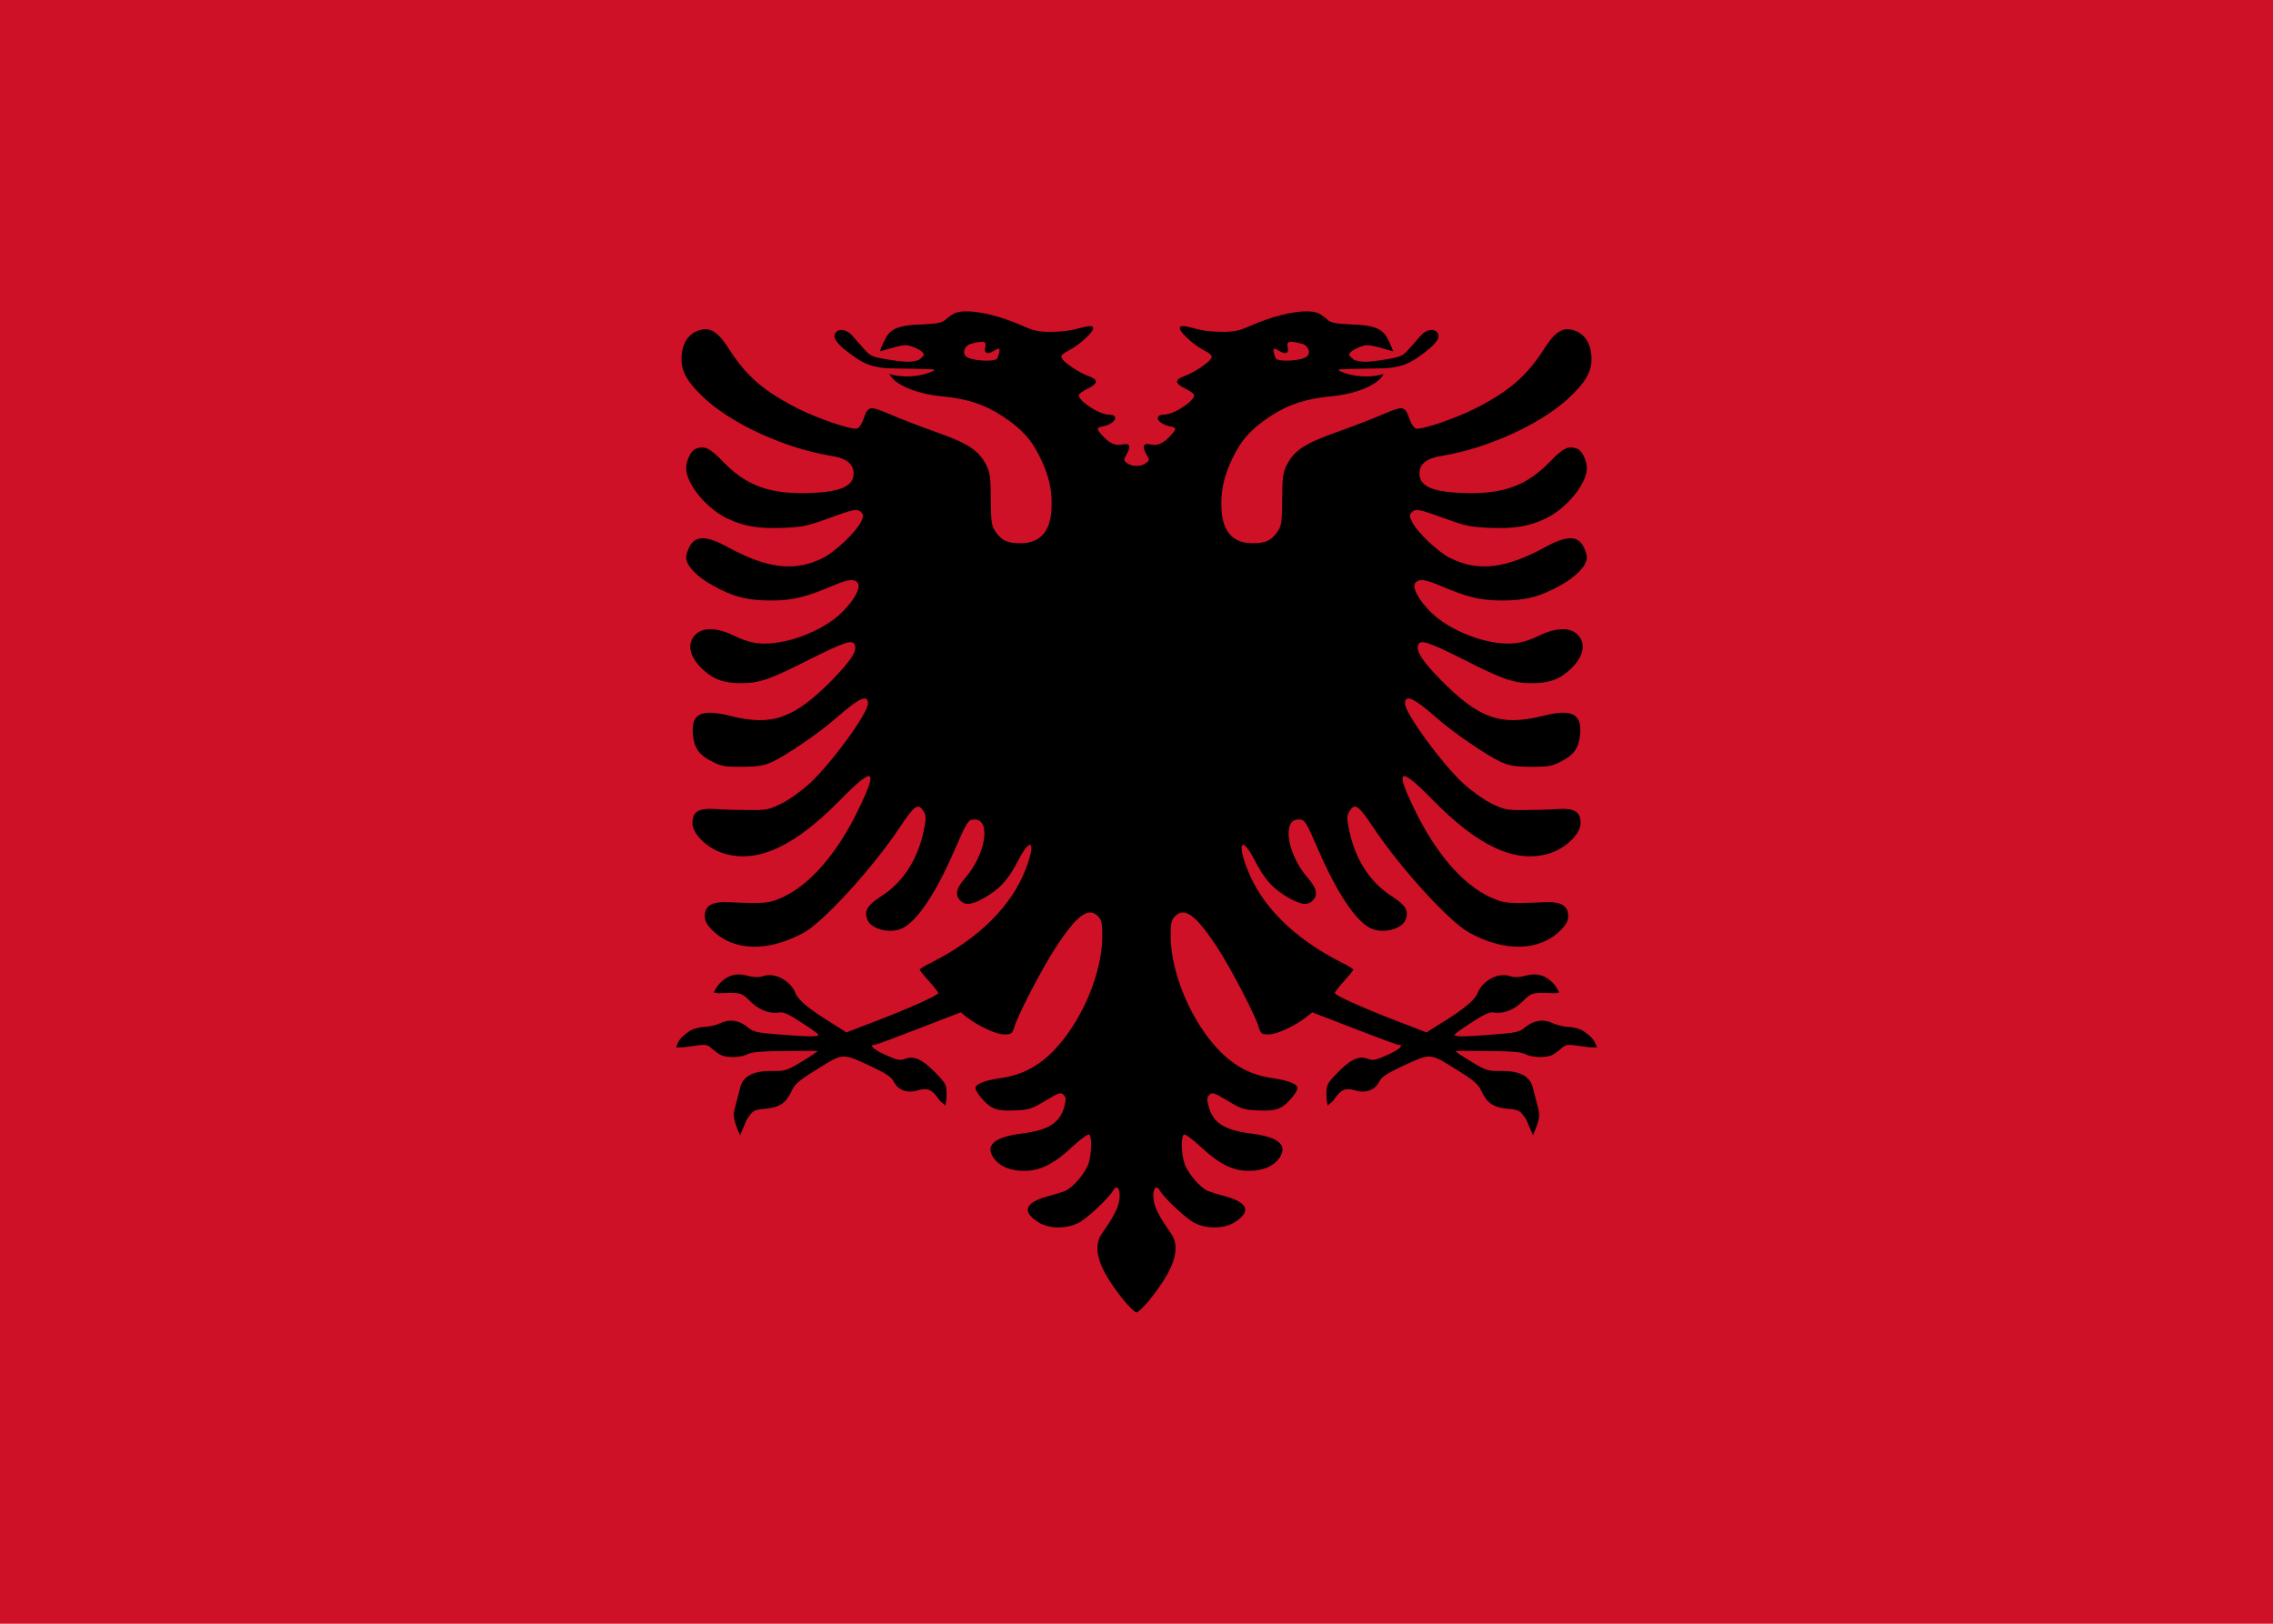
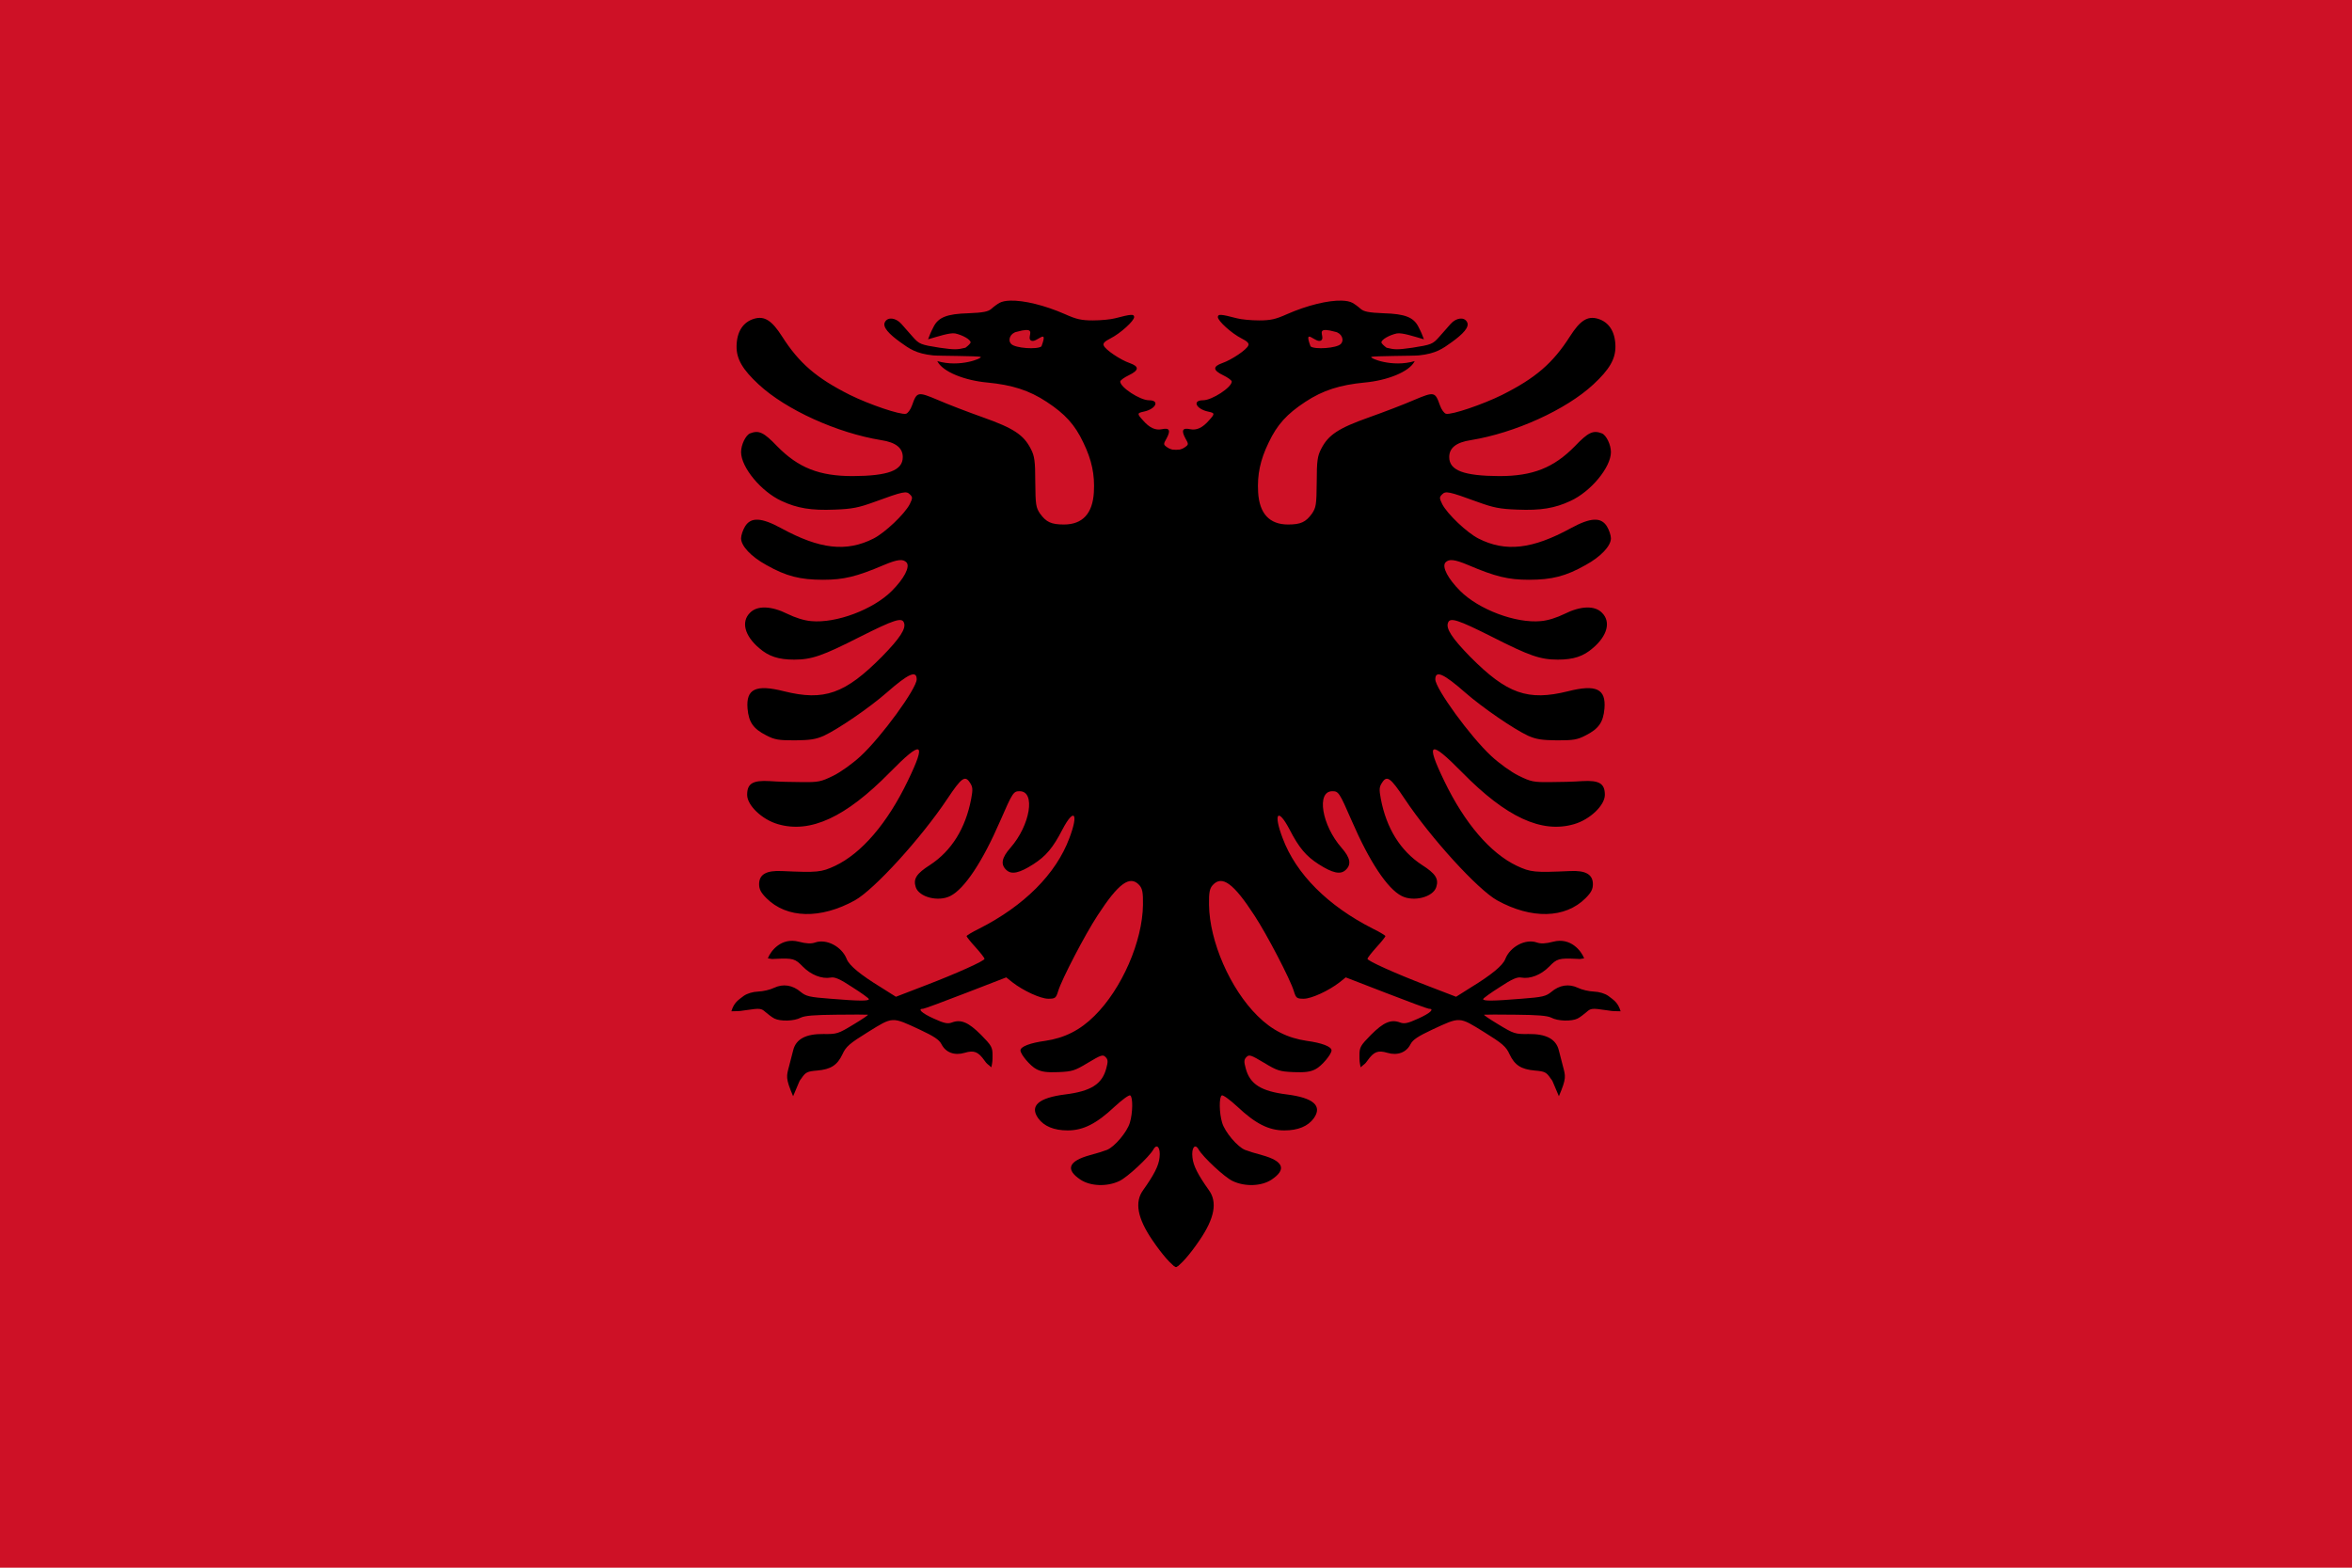
- <svg xmlns="http://www.w3.org/2000/svg" xmlns:xlink="http://www.w3.org/1999/xlink" width="700px" height="500px" viewBox="-350 -250 700 500">
-   <rect id="field" x="-50%" y="-50%" width="100%" height="100%" fill="#ce1126" />
-   <g id="eagle" fill="black">
-     <path id="righthalf" d="   M 52.844,-154.122 C 54.282,-154.08 55.47,-153.848 56.281,-153.403   C 56.981,-153.021 58.111,-152.196 58.875,-151.497 C 59.893,-150.606   61.447,-150.281 66.219,-150.09 C 73.027,-149.899 75.754,-148.8   77.281,-145.809 C 78.363,-143.709 78.359,-143.546 79.062,-141.778   C 75.904,-142.678 72.124,-143.971 70.406,-143.653 C 68.052,-143.144   65.5,-141.7 65.5,-140.809 C 65.5,-140.491 66.265,-139.727 67.156,-139.09   C 69.793,-138.442 70.655,-138.442 75.312,-139.09 C 81.421,-140.045   81.87,-140.237 83.906,-142.528 C 85.052,-143.864 86.703,-145.697   87.594,-146.715 C 89.375,-148.688 91.922,-148.996 92.812,-147.278 C   93.703,-145.687 91.405,-143.384 87.969,-140.903 C 84.978,-138.74   82.877,-137.225 77.469,-136.653 C 75.783,-136.462 62.918,-136.519   62.281,-136.153 C 61.645,-135.787 68.899,-132.686 76.125,-134.84   C 74.407,-131.341 67.219,-128.633 60.156,-127.997 C 52.267,-127.233   46.849,-125.531 41.25,-121.84 C 35.333,-117.959 32.235,-114.534 29.562,-108.872   C 26.827,-103.272 25.869,-98.563 26.188,-93.028 C 26.569,-86.22 29.802,-82.715   35.719,-82.715 C 39.791,-82.715 41.403,-83.479 43.375,-86.215 C 44.648,-88.124   44.811,-88.993 44.875,-96.247 C 44.875,-103.055 45.136,-104.582 46.281,-106.809 C   48.572,-111.327 51.829,-113.436 61.5,-116.872 C 66.336,-118.59 72.819,-121.066   76,-122.465 C 82.363,-125.138 82.629,-125.073 84.156,-120.747 C 84.665,-119.283   85.552,-118.155 86.125,-118.028 C 87.97,-117.646 97.828,-121.005 104,-124.059   C 114.626,-129.404 120.153,-134.126 125.625,-142.715 C 128.87,-147.805   131.225,-149.262 134.406,-148.372 C 138.033,-147.354 140.061,-144.235   140.125,-139.59 C 140.189,-135.518 138.216,-132.144 133.062,-127.372 C   124.346,-119.291 108.061,-111.912 94,-109.622 C 89.355,-108.922 87.125,-107.142   87.125,-104.215 C 87.125,-99.952 91.768,-98.216 103.094,-98.153 C 113.719,-98.153   120.412,-100.781 127.156,-107.653 C 131.483,-112.17 133.013,-112.859   135.812,-111.778 C 137.212,-111.205 138.688,-108.163 138.688,-105.809 C   138.688,-100.973 132.304,-93.206 125.75,-90.215 C 120.851,-87.925 116.352,-87.147   108.844,-87.465 C 103.245,-87.656 101.147,-88.122 96.375,-89.84 C 86.831,-93.34   85.989,-93.454 84.844,-92.309 C 83.953,-91.418 83.952,-91.156 84.906,-89.184 C   86.561,-86.003 92.811,-80.092 96.438,-78.247 C 105.091,-73.856 113.594,-74.815   125.938,-81.559 C 132.237,-84.995 135.561,-85.112 137.406,-82.122 C   138.106,-80.976 138.688,-79.263 138.688,-78.309 C 138.688,-75.891 135.493,-72.45   130.594,-69.778 C 124.295,-66.215 119.848,-65.09 112.531,-65.09 C   105.978,-65.09 101.841,-66.088 93.188,-69.778 C 88.797,-71.623 87.02,-71.832   85.875,-70.559 C 84.793,-69.159 86.68,-65.473 90.625,-61.528 C 96.542,-55.611   108.327,-51.139 116.344,-51.903 C 118.634,-52.094 121.425,-53.006   123.906,-54.215 C 128.996,-56.76 133.522,-56.945 135.812,-54.59   C 138.739,-51.727 137.582,-47.254 132.938,-43.309 C 129.883,-40.637   126.713,-39.622 121.75,-39.622 C 116.151,-39.622 112.711,-40.827 100.812,-46.872   C 89.932,-52.343 87.386,-53.184 86.75,-51.403 C 85.986,-49.558 88.024,-46.444   93.75,-40.59 C 105.521,-28.692 112.211,-26.347 125,-29.528 C 134.035,-31.818   137.134,-30.263 136.625,-24.028 C 136.243,-19.638 134.792,-17.565 130.656,-15.465   C 127.984,-14.066 126.717,-13.872 121.5,-13.872 C 116.601,-13.935 114.89,-14.195   112.281,-15.34 C 107.764,-17.44 97.818,-24.222 92.219,-29.122 C 85.347,-35.166   82.688,-36.331 82.688,-33.34 C 82.688,-30.414 93.882,-15.012 100.562,-8.84   C 103.108,-6.486 106.927,-3.736 109.281,-2.59 C 113.162,-0.682   114,-0.495 119.281,-0.559 C 122.399,-0.559 127.019,-0.681   129.5,-0.872 C 134.972,-1.19 136.75,-0.123 136.75,3.503 C 136.75,6.876   131.995,11.384 126.969,12.847 C 116.598,15.901 105.279,10.631 91.281,-3.622 C   80.91,-14.184 79.423,-13.532 85.531,-0.934 C 92.021,12.555 100.256,22.151   108.719,26.16 C 113.109,28.196 114.236,28.325 125.625,27.816 C 130.651,27.561   132.938,28.886 132.938,32.003 C 132.938,33.594 132.375,34.691 130.594,36.472 C   124.104,42.962 113.35,43.204 102.406,37.16 C 96.234,33.724 81.21,17.257   72.875,4.722 C 68.421,-1.959 67.277,-2.788 65.75,-0.434 C 64.796,0.966   64.74,1.731 65.312,4.785 C 67.094,14.201 71.598,21.393 78.406,25.847   C 82.796,28.647 83.827,30.301 83,32.91 C 81.982,36.155 75.755,37.726   71.938,35.753 C 67.42,33.463 61.693,24.826 56.094,11.91 C 52.085,2.684   51.816,2.347 49.844,2.347 C 44.69,2.347 46.482,13.189 52.781,20.378   C 55.581,23.56 56.035,25.722 54.062,27.503 C 52.408,29.03 49.921,28.459   45.531,25.66 C 41.459,23.051 39.24,20.418 36.25,14.628 C 32.496,7.439   30.946,9.299 34,17.316 C 38.263,28.769 48.465,38.938 62.781,46.191 C   65.008,47.273 66.781,48.375 66.781,48.566 C 66.781,48.757 65.497,50.41   63.906,52.128 C 62.316,53.91 61.062,55.498 61.062,55.816 C 61.062,56.452   69.755,60.402 80.062,64.347 L 89.312,67.91 L 94.062,64.91 C 100.616,60.901   104.236,57.914 105,55.878 C 106.527,51.934 111.436,49.325 115.062,50.597 C   116.335,51.043 117.863,50.983 120.281,50.347 C 125.88,48.884 129.282,53.345   130.156,55.66 C 128.22,55.948 129.149,55.88 127.781,55.816 C 122.055,55.561   121.481,55.74 119,58.285 C 116.391,60.957 112.893,62.294 110.094,61.785 C   108.821,61.53 107.164,62.238 103.219,64.847 C 100.292,66.692 97.938,68.405   97.938,68.66 C 97.938,69.296 100.929,69.298 110.219,68.535 C 116.836,68.026   117.938,67.778 119.656,66.378 C 122.265,64.151 125.262,63.699 128.125,65.035   C 129.398,65.671 131.659,66.19 133.25,66.253 C 134.968,66.317 136.762,66.865   137.844,67.628 C 139.689,69.028 140.932,69.749 141.781,72.535 C 138.326,72.477   139.45,72.478 136.969,72.16 C 132.706,71.523 132.242,71.576 130.906,72.785   C 130.079,73.485 128.826,74.465 128.062,74.847 C 126.154,75.802 121.756,75.711   119.656,74.566 C 118.32,73.93 115.31,73.692 108.375,73.628 C 103.158,73.565   98.599,73.565 98.281,73.628 C 97.9,73.628 99.981,75.035 102.844,76.753 C   107.743,79.744 108.207,79.848 112.406,79.785 C 118.005,79.721 121.172,81.378   122.062,84.941 C 122.381,86.213 122.962,88.51 123.344,89.91 C 124.235,93.282   124.573,93.803 122.094,99.628 C 119.384,93.246 120.296,95.181 119.469,93.972   C 118.133,92 117.619,91.695 114.438,91.441 C 110.047,91.059 107.998,89.722   106.344,86.222 C 105.262,83.804 104.072,82.786 98.219,79.16 C 90.202,74.197   90.691,74.21 81.656,78.41 C 77.202,80.509 75.545,81.571 74.781,83.035   C 73.445,85.707 70.588,86.739 67.406,85.785 C 64.416,84.894 63.099,85.39   61.062,88.253 C 60.204,89.494 60.146,89.25 58.875,90.41 C 58.519,88.628   58.5,88.379 58.5,86.597 C 58.5,83.988 58.815,83.47 62.188,80.035 C 66.132,76.09   68.543,75.016 71.406,76.097 C 72.742,76.606 73.845,76.438 77.281,74.847 C   81.099,73.129 82.566,71.722 80.594,71.722 C 80.212,71.722 74.031,69.427   66.969,66.691 L 54.125,61.722 L 52.219,63.253 C 48.719,65.989 43.168,68.535   40.75,68.535 C 38.523,68.535 38.262,68.356 37.562,66.066 C 36.481,62.439   29.04,48.112 25.031,42.003 C 18.35,31.696 14.678,29.007 11.688,32.316 C   10.733,33.398 10.468,34.621 10.531,38.566 C 10.659,50.21 17.283,65.414   26,74.003 C 30.581,78.584 35.611,81.081 41.719,81.972 C 46.427,82.608   49.594,83.795 49.594,85.003 C 49.594,86.276 46.472,89.985 44.5,91.003 C   42.782,91.894 41.127,92.068 37.5,91.941 C 33.11,91.75 32.293,91.517   28.094,88.972 C 23.958,86.491 23.327,86.27 22.5,87.097 C 21.673,87.924   21.614,88.525 22.25,90.816 C 23.586,95.779 27.135,98.048 35.406,99.066 C   43.869,100.148 46.737,102.715 43.938,106.66 C 42.092,109.205 38.921,110.535   34.531,110.535 C 29.568,110.535 25.288,108.348 19.625,103.003 C 17.207,100.776   14.976,99.124 14.594,99.378 C 13.703,99.887 13.764,104.979 14.719,108.097 C   15.61,111.088 19.613,115.799 22.031,116.753 C 22.986,117.135 25.434,117.901   27.406,118.41 C 34.342,120.318 35.337,123.008 30.438,126.253 C 27.256,128.353   21.975,128.536 18.094,126.691 C 15.549,125.546 8.555,118.983 7.219,116.628   C 6.073,114.529 4.868,116.073 5.25,119.191 C 5.505,121.8 7.033,124.73   10.469,129.566 C 13.268,133.383 12.303,138.536 7.531,145.535 C 4.364,150.205   1.391,153.537 0,154.128 C -0.273,154.012 -0.615,153.758 -1,153.441 L -1,-106.59   C -0.669,-106.523 -0.336,-106.47 0,-106.465 C 1.048,-106.479 2.119,-106.804   2.906,-107.403 C 4.052,-108.23 4.05,-108.338 2.969,-110.247 C 1.633,-112.728   2.083,-113.631 4.438,-113.122 C 6.537,-112.676 8.432,-113.516 10.531,-115.934 C   12.44,-118.034 12.445,-118.27 10.281,-118.715 C 6.4,-119.542 5.062,-122.34   8.625,-122.34 C 11.488,-122.34 17.845,-126.495 17.781,-128.34 C 17.718,-128.722   16.526,-129.609 15.062,-130.309 C 11.754,-131.9 11.665,-133.102 14.719,-134.184   C 17.709,-135.202 22.617,-138.504 23.062,-139.84 C 23.381,-140.477   22.688,-141.168 20.906,-142.059 C 17.661,-143.713 13.344,-147.663   13.344,-148.872 C 13.344,-149.89 14.285,-149.833 19.375,-148.497   C 20.775,-148.115 23.955,-147.809 26.5,-147.809 C 30.19,-147.809   31.781,-148.187 35.344,-149.778 C 41.834,-152.641 48.528,-154.247   52.844,-154.122 z M 47.844,-144.747 C 45.05,-144.878 47.594,-142.282   46.25,-141.403 C 44.596,-140.321 40.524,-145.903 42.906,-139.528 C 44.242,-138.446   51.259,-138.942 52.531,-140.278 C 53.804,-141.55 52.786,-143.802 50.75,-144.184   C 49.425,-144.562 48.489,-144.716 47.844,-144.747 z   " />
-     <use xlink:href="#righthalf" transform="scale(-1,1)" />
+ <svg xmlns="http://www.w3.org/2000/svg" xmlns:xlink="http://www.w3.org/1999/xlink" width="700" height="466.67" viewBox="-350 -250 700 500" id="svg2" version="1.0">
+   <defs id="defs12">
+     </defs>
+   <rect id="field" x="-374.997" y="-250" width="749.995" height="500" style="fill:#ce1126" />
+   <g id="eagle" style="fill:#000000">
+     <path id="righthalf" d="M 52.844,-154.122 C 54.282,-154.08 55.47,-153.848 56.281,-153.403 C 56.981,-153.021 58.111,-152.196 58.875,-151.497 C 59.893,-150.606 61.447,-150.281 66.219,-150.09 C 73.027,-149.899 75.754,-148.8 77.281,-145.809 C 78.363,-143.709 78.359,-143.546 79.062,-141.778 C 75.904,-142.678 72.124,-143.971 70.406,-143.653 C 68.052,-143.144 65.5,-141.7 65.5,-140.809 C 65.5,-140.491 66.265,-139.727 67.156,-139.09 C 69.793,-138.442 70.655,-138.442 75.312,-139.09 C 81.421,-140.045 81.87,-140.237 83.906,-142.528 C 85.052,-143.864 86.703,-145.697 87.594,-146.715 C 89.375,-148.688 91.922,-148.996 92.812,-147.278 C 93.703,-145.687 91.405,-143.384 87.969,-140.903 C 84.978,-138.74 82.877,-137.225 77.469,-136.653 C 75.783,-136.462 62.918,-136.519 62.281,-136.153 C 61.645,-135.787 68.899,-132.686 76.125,-134.84 C 74.407,-131.341 67.219,-128.633 60.156,-127.997 C 52.267,-127.233 46.849,-125.531 41.25,-121.84 C 35.333,-117.959 32.235,-114.534 29.562,-108.872 C 26.827,-103.272 25.869,-98.563 26.188,-93.028 C 26.569,-86.22 29.802,-82.715 35.719,-82.715 C 39.791,-82.715 41.403,-83.479 43.375,-86.215 C 44.648,-88.124 44.811,-88.993 44.875,-96.247 C 44.875,-103.055 45.136,-104.582 46.281,-106.809 C 48.572,-111.327 51.829,-113.436 61.5,-116.872 C 66.336,-118.59 72.819,-121.066 76,-122.465 C 82.363,-125.138 82.629,-125.073 84.156,-120.747 C 84.665,-119.283 85.552,-118.155 86.125,-118.028 C 87.97,-117.646 97.828,-121.005 104,-124.059 C 114.626,-129.404 120.153,-134.126 125.625,-142.715 C 128.87,-147.805 131.225,-149.262 134.406,-148.372 C 138.033,-147.354 140.061,-144.235 140.125,-139.59 C 140.189,-135.518 138.216,-132.144 133.062,-127.372 C 124.346,-119.291 108.061,-111.912 94,-109.622 C 89.355,-108.922 87.125,-107.142 87.125,-104.215 C 87.125,-99.952 91.768,-98.216 103.094,-98.153 C 113.719,-98.153 120.412,-100.781 127.156,-107.653 C 131.483,-112.17 133.013,-112.859 135.812,-111.778 C 137.212,-111.205 138.688,-108.163 138.688,-105.809 C 138.688,-100.973 132.304,-93.206 125.75,-90.215 C 120.851,-87.925 116.352,-87.147 108.844,-87.465 C 103.245,-87.656 101.147,-88.122 96.375,-89.84 C 86.831,-93.34 85.989,-93.454 84.844,-92.309 C 83.953,-91.418 83.952,-91.156 84.906,-89.184 C 86.561,-86.003 92.811,-80.092 96.438,-78.247 C 105.091,-73.856 113.594,-74.815 125.938,-81.559 C 132.237,-84.995 135.561,-85.112 137.406,-82.122 C 138.106,-80.976 138.688,-79.263 138.688,-78.309 C 138.688,-75.891 135.493,-72.45 130.594,-69.778 C 124.295,-66.215 119.848,-65.09 112.531,-65.09 C 105.978,-65.09 101.841,-66.088 93.188,-69.778 C 88.797,-71.623 87.02,-71.832 85.875,-70.559 C 84.793,-69.159 86.68,-65.473 90.625,-61.528 C 96.542,-55.611 108.327,-51.139 116.344,-51.903 C 118.634,-52.094 121.425,-53.006 123.906,-54.215 C 128.996,-56.76 133.522,-56.945 135.812,-54.59 C 138.739,-51.727 137.582,-47.254 132.938,-43.309 C 129.883,-40.637 126.713,-39.622 121.75,-39.622 C 116.151,-39.622 112.711,-40.827 100.812,-46.872 C 89.932,-52.343 87.386,-53.184 86.75,-51.403 C 85.986,-49.558 88.024,-46.444 93.75,-40.59 C 105.521,-28.692 112.211,-26.347 125,-29.528 C 134.035,-31.818 137.134,-30.263 136.625,-24.028 C 136.243,-19.638 134.792,-17.565 130.656,-15.465 C 127.984,-14.066 126.717,-13.872 121.5,-13.872 C 116.601,-13.935 114.89,-14.195 112.281,-15.34 C 107.764,-17.44 97.818,-24.222 92.219,-29.122 C 85.347,-35.166 82.688,-36.331 82.688,-33.34 C 82.688,-30.414 93.882,-15.012 100.562,-8.84 C 103.108,-6.486 106.927,-3.736 109.281,-2.59 C 113.162,-0.682 114,-0.495 119.281,-0.559 C 122.399,-0.559 127.019,-0.681 129.5,-0.872 C 134.972,-1.19 136.75,-0.123 136.75,3.503 C 136.75,6.876 131.995,11.384 126.969,12.847 C 116.598,15.901 105.279,10.631 91.281,-3.622 C 80.91,-14.184 79.423,-13.532 85.531,-0.934 C 92.021,12.555 100.256,22.151 108.719,26.16 C 113.109,28.196 114.236,28.325 125.625,27.816 C 130.651,27.561 132.938,28.886 132.938,32.003 C 132.938,33.594 132.375,34.691 130.594,36.472 C 124.104,42.962 113.35,43.204 102.406,37.16 C 96.234,33.724 81.21,17.257 72.875,4.722 C 68.421,-1.959 67.277,-2.788 65.75,-0.434 C 64.796,0.966 64.74,1.731 65.312,4.785 C 67.094,14.201 71.598,21.393 78.406,25.847 C 82.796,28.647 83.827,30.301 83,32.91 C 81.982,36.155 75.755,37.726 71.938,35.753 C 67.42,33.463 61.693,24.826 56.094,11.91 C 52.085,2.684 51.816,2.347 49.844,2.347 C 44.69,2.347 46.482,13.189 52.781,20.378 C 55.581,23.56 56.035,25.722 54.062,27.503 C 52.408,29.03 49.921,28.459 45.531,25.66 C 41.459,23.051 39.24,20.418 36.25,14.628 C 32.496,7.439 30.946,9.299 34,17.316 C 38.263,28.769 48.465,38.938 62.781,46.191 C 65.008,47.273 66.781,48.375 66.781,48.566 C 66.781,48.757 65.497,50.41 63.906,52.128 C 62.316,53.91 61.062,55.498 61.062,55.816 C 61.062,56.452 69.755,60.402 80.062,64.347 L 89.312,67.91 L 94.062,64.91 C 100.616,60.901 104.236,57.914 105,55.878 C 106.527,51.934 111.436,49.325 115.062,50.597 C 116.335,51.043 117.863,50.983 120.281,50.347 C 125.88,48.884 129.282,53.345 130.156,55.66 C 128.22,55.948 129.149,55.88 127.781,55.816 C 122.055,55.561 121.481,55.74 119,58.285 C 116.391,60.957 112.893,62.294 110.094,61.785 C 108.821,61.53 107.164,62.238 103.219,64.847 C 100.292,66.692 97.938,68.405 97.938,68.66 C 97.938,69.296 100.929,69.298 110.219,68.535 C 116.836,68.026 117.938,67.778 119.656,66.378 C 122.265,64.151 125.262,63.699 128.125,65.035 C 129.398,65.671 131.659,66.19 133.25,66.253 C 134.968,66.317 136.762,66.865 137.844,67.628 C 139.689,69.028 140.932,69.749 141.781,72.535 C 138.326,72.477 139.45,72.478 136.969,72.16 C 132.706,71.523 132.242,71.576 130.906,72.785 C 130.079,73.485 128.826,74.465 128.062,74.847 C 126.154,75.802 121.756,75.711 119.656,74.566 C 118.32,73.93 115.31,73.692 108.375,73.628 C 103.158,73.565 98.599,73.565 98.281,73.628 C 97.9,73.628 99.981,75.035 102.844,76.753 C 107.743,79.744 108.207,79.848 112.406,79.785 C 118.005,79.721 121.172,81.378 122.062,84.941 C 122.381,86.213 122.962,88.51 123.344,89.91 C 124.235,93.282 124.573,93.803 122.094,99.628 C 119.384,93.246 120.296,95.181 119.469,93.972 C 118.133,92 117.619,91.695 114.438,91.441 C 110.047,91.059 107.998,89.722 106.344,86.222 C 105.262,83.804 104.072,82.786 98.219,79.16 C 90.202,74.197 90.691,74.21 81.656,78.41 C 77.202,80.509 75.545,81.571 74.781,83.035 C 73.445,85.707 70.588,86.739 67.406,85.785 C 64.416,84.894 63.099,85.39 61.062,88.253 C 60.204,89.494 60.146,89.25 58.875,90.41 C 58.519,88.628 58.5,88.379 58.5,86.597 C 58.5,83.988 58.815,83.47 62.188,80.035 C 66.132,76.09 68.543,75.016 71.406,76.097 C 72.742,76.606 73.845,76.438 77.281,74.847 C 81.099,73.129 82.566,71.722 80.594,71.722 C 80.212,71.722 74.031,69.427 66.969,66.691 L 54.125,61.722 L 52.219,63.253 C 48.719,65.989 43.168,68.535 40.75,68.535 C 38.523,68.535 38.262,68.356 37.562,66.066 C 36.481,62.439 29.04,48.112 25.031,42.003 C 18.35,31.696 14.678,29.007 11.688,32.316 C 10.733,33.398 10.468,34.621 10.531,38.566 C 10.659,50.21 17.283,65.414 26,74.003 C 30.581,78.584 35.611,81.081 41.719,81.972 C 46.427,82.608 49.594,83.795 49.594,85.003 C 49.594,86.276 46.472,89.985 44.5,91.003 C 42.782,91.894 41.127,92.068 37.5,91.941 C 33.11,91.75 32.293,91.517 28.094,88.972 C 23.958,86.491 23.327,86.27 22.5,87.097 C 21.673,87.924 21.614,88.525 22.25,90.816 C 23.586,95.779 27.135,98.048 35.406,99.066 C 43.869,100.148 46.737,102.715 43.938,106.66 C 42.092,109.205 38.921,110.535 34.531,110.535 C 29.568,110.535 25.288,108.348 19.625,103.003 C 17.207,100.776 14.976,99.124 14.594,99.378 C 13.703,99.887 13.764,104.979 14.719,108.097 C 15.61,111.088 19.613,115.799 22.031,116.753 C 22.986,117.135 25.434,117.901 27.406,118.41 C 34.342,120.318 35.337,123.008 30.438,126.253 C 27.256,128.353 21.975,128.536 18.094,126.691 C 15.549,125.546 8.555,118.983 7.219,116.628 C 6.073,114.529 4.868,116.073 5.25,119.191 C 5.505,121.8 7.033,124.73 10.469,129.566 C 13.268,133.383 12.303,138.536 7.531,145.535 C 4.364,150.205 1.391,153.537 0,154.128 C -0.273,154.012 -0.615,153.758 -1,153.441 L -1,-106.59 C -0.669,-106.523 -0.336,-106.47 0,-106.465 C 1.048,-106.479 2.119,-106.804 2.906,-107.403 C 4.052,-108.23 4.05,-108.338 2.969,-110.247 C 1.633,-112.728 2.083,-113.631 4.438,-113.122 C 6.537,-112.676 8.432,-113.516 10.531,-115.934 C 12.44,-118.034 12.445,-118.27 10.281,-118.715 C 6.4,-119.542 5.062,-122.34 8.625,-122.34 C 11.488,-122.34 17.845,-126.495 17.781,-128.34 C 17.718,-128.722 16.526,-129.609 15.062,-130.309 C 11.754,-131.9 11.665,-133.102 14.719,-134.184 C 17.709,-135.202 22.617,-138.504 23.062,-139.84 C 23.381,-140.477 22.688,-141.168 20.906,-142.059 C 17.661,-143.713 13.344,-147.663 13.344,-148.872 C 13.344,-149.89 14.285,-149.833 19.375,-148.497 C 20.775,-148.115 23.955,-147.809 26.5,-147.809 C 30.19,-147.809 31.781,-148.187 35.344,-149.778 C 41.834,-152.641 48.528,-154.247 52.844,-154.122 z M 47.844,-144.747 C 45.05,-144.878 47.594,-142.282 46.25,-141.403 C 44.596,-140.321 40.524,-145.903 42.906,-139.528 C 44.242,-138.446 51.259,-138.942 52.531,-140.278 C 53.804,-141.55 52.786,-143.802 50.75,-144.184 C 49.425,-144.562 48.489,-144.716 47.844,-144.747 z" />
+     <use xlink:href="#righthalf" transform="scale(-1,1)" id="use9" x="0" y="0" width="700" height="500" />
  </g>
</svg>
